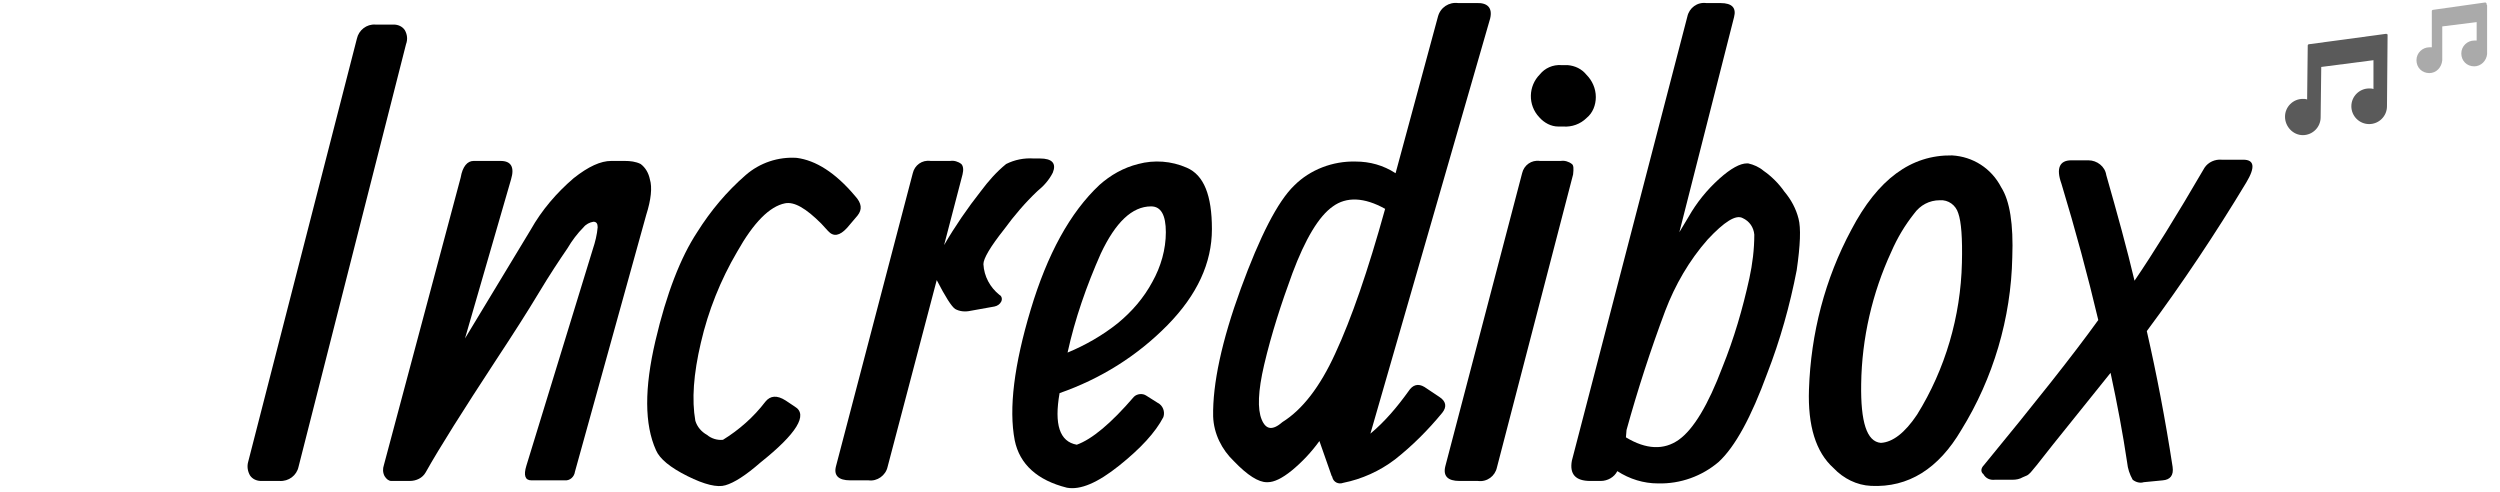
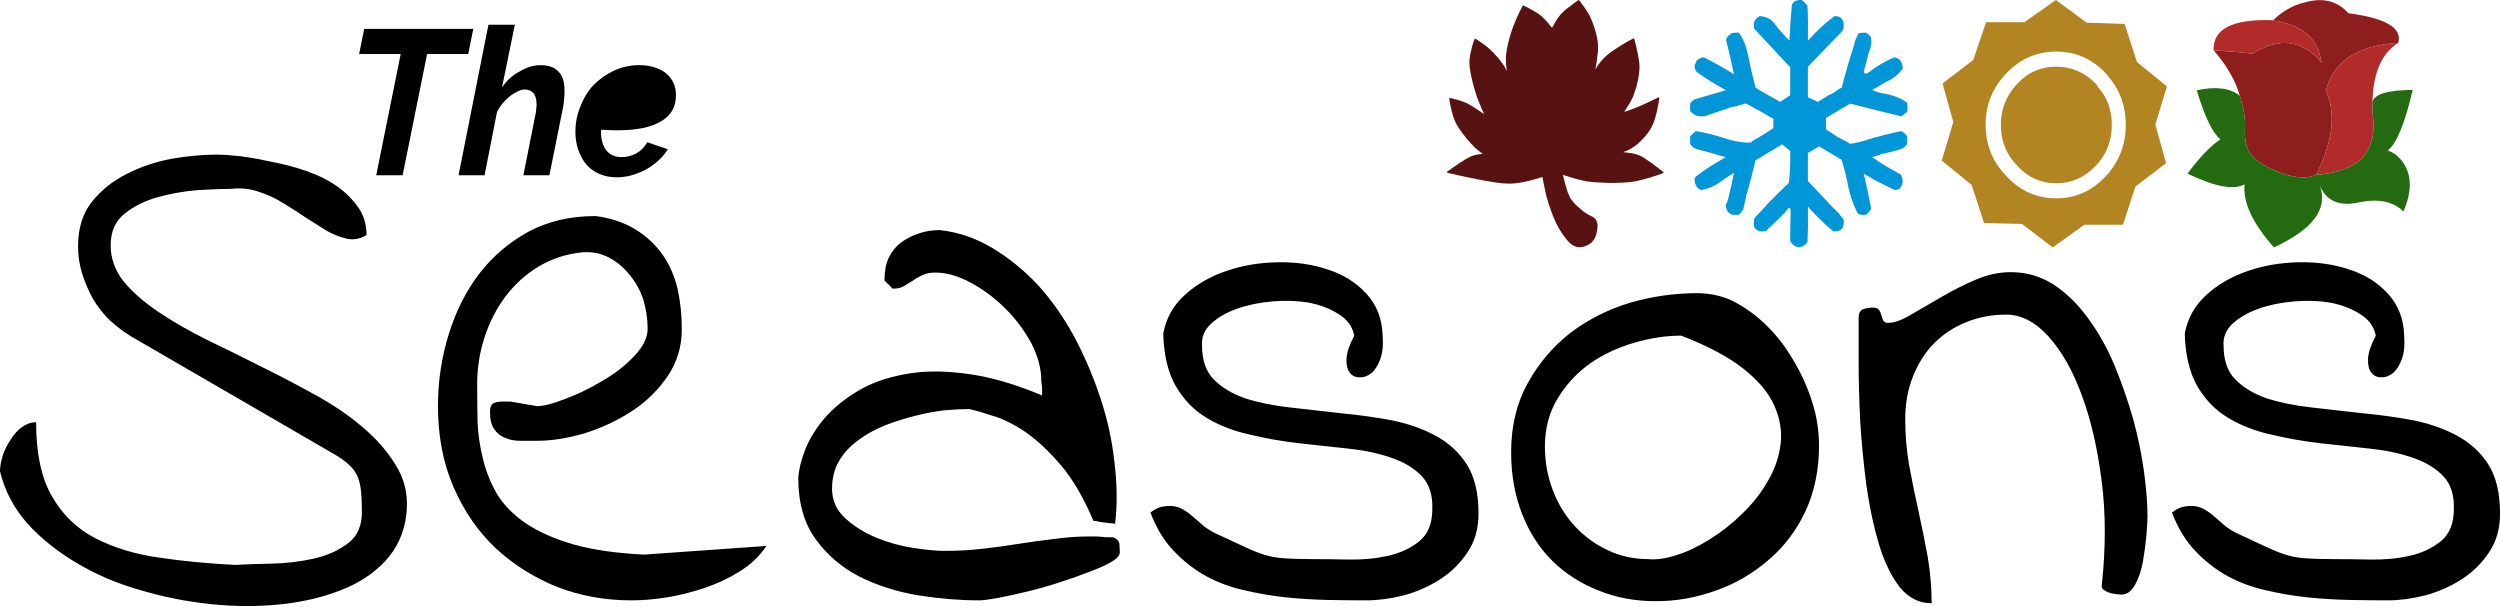
- <svg xmlns="http://www.w3.org/2000/svg" version="1.1" id="png" x="0px" y="0px" viewBox="0 0 407 80" style="enable-background:new 0 0 407 80;" xml:space="preserve">
-   <style type="text/css">
- 	.st0{fill:#5A5A5A;}
- 	.st1{fill:#AAAAAA;}
- </style>
-   <path d="M58.1,6.3c0.3-1.4,1.6-2.4,3-2.3h3c0.7,0,1.4,0.3,1.8,0.9c0.4,0.7,0.5,1.5,0.2,2.3L48.6,76c-0.3,1.4-1.6,2.4-3.1,2.3h-3  c-0.7,0-1.4-0.3-1.8-0.9c-0.4-0.7-0.5-1.5-0.3-2.2L58.1,6.3z" />
-   <path d="M75.7,55.1l10.7-17.7c1.8-3.2,4.2-6,7-8.4c2.4-1.9,4.4-2.8,6.1-2.8h2.2c0.9,0,1.8,0.1,2.6,0.5c0.8,0.6,1.3,1.5,1.5,2.5  c0.4,1.3,0.2,3.3-0.6,5.8L93.6,76.8c-0.1,0.8-0.8,1.5-1.7,1.4h-5.4c-1,0-1.3-0.8-0.8-2.4l10.8-35.2c0.4-1.2,0.7-2.4,0.8-3.6  c0-0.6-0.2-0.9-0.7-0.9C96,36.2,95.4,36.5,95,37c-1,1-1.9,2.2-2.6,3.4c-1.3,1.9-2.9,4.3-4.7,7.3c-1.8,3-4.1,6.6-7,11  c-5.3,8.1-9.1,14.1-11.4,18.2c-0.5,0.9-1.5,1.4-2.6,1.4h-3c-0.4,0-0.8-0.3-1.1-0.8c-0.3-0.6-0.3-1.2-0.1-1.8L75,28.9  c0.3-1.8,1.1-2.7,2.1-2.7h4.4c1.7,0,2.3,1,1.7,3L75.7,55.1z" />
-   <path d="M139.2,31.9c1.1,1.2,1.2,2.2,0.4,3.2l-1.7,2c-1.2,1.3-2.2,1.5-3.1,0.5l-1.1-1.2c-2.5-2.5-4.4-3.6-5.9-3.3  c-2.5,0.5-5.1,3.1-7.8,7.9c-2.7,4.6-4.7,9.6-5.9,14.8c-1.2,5.1-1.5,9.3-0.9,12.7c0.3,1,1,1.8,1.9,2.3c0.7,0.6,1.7,0.9,2.6,0.8  c2.6-1.6,5-3.7,6.9-6.2c0.8-1,1.9-1.1,3.3-0.2l1.5,1c2.2,1.3,0.3,4.4-5.6,9.1c-2.4,2.1-4.3,3.3-5.7,3.7c-1.3,0.4-3.4-0.1-6.2-1.5  c-2.8-1.4-4.5-2.8-5.1-4.2c-1.9-4.2-1.9-10.1-0.1-17.8s4.1-13.6,6.8-17.7c2.2-3.5,4.8-6.6,7.9-9.3c2.3-2,5.3-3,8.3-2.8  C132.8,26.1,136,28.1,139.2,31.9" />
-   <path d="M153.7,39.9c1.8-3.1,3.8-6,6-8.8c1.2-1.6,2.5-3.1,4.1-4.4c1.4-0.7,2.9-1,4.5-0.9h1c2,0,2.7,0.8,2.1,2.3  c-0.6,1.2-1.5,2.2-2.5,3c-2,1.9-3.8,4-5.4,6.2c-2.3,2.9-3.4,4.8-3.4,5.7c0.1,2,1.1,3.8,2.6,5c0.4,0.2,0.5,0.7,0.3,1.1  c-0.2,0.4-0.6,0.7-1.1,0.8l-3.9,0.7c-0.9,0.2-1.8,0.1-2.5-0.3c-0.6-0.4-1.6-2-3-4.7L144.5,76c-0.3,1.4-1.7,2.4-3.1,2.2h-3  c-1.9,0-2.7-0.8-2.3-2.3l12.5-47.7c0.3-1.3,1.5-2.2,2.9-2h3.2c0.6-0.1,1.3,0.1,1.8,0.5c0.3,0.3,0.4,0.9,0.2,1.7L153.7,39.9z" />
-   <path d="M172.5,64c-0.9,5.1,0,7.9,2.8,8.4c2.5-0.9,5.6-3.5,9.3-7.8c0.5-0.5,1.4-0.6,2-0.2l1.9,1.2c0.8,0.4,1.2,1.4,0.9,2.3  c-1.3,2.5-3.7,5.1-7.2,7.9s-6.3,4-8.5,3.6c-4.8-1.2-7.7-3.8-8.5-7.7c-1-5.2-0.1-12.3,2.6-21.3c2.7-9,6.4-15.8,11.2-20.3  c1.8-1.6,3.9-2.8,6.3-3.4c2.6-0.7,5.4-0.5,7.9,0.6c2.8,1.2,4.1,4.5,4.1,10c0,5.5-2.4,10.7-7.2,15.6C185.1,58,179.1,61.7,172.5,64   M173.8,57.4c2.9-1.2,5.7-2.8,8.2-4.8c2.3-1.9,4.2-4.1,5.6-6.7c1.4-2.5,2.2-5.3,2.2-8.1c0-2.8-0.8-4.2-2.4-4.2  c-3.1,0-5.8,2.6-8.2,7.7C176.9,46.5,175,51.9,173.8,57.4" />
-   <path d="M242.6,3l-19.5,67.6c2.4-2,4.4-4.4,6.2-6.9c0.7-1.1,1.6-1.3,2.6-0.7l2.4,1.6c1.1,0.7,1.3,1.6,0.5,2.6  c-2.3,2.8-4.9,5.4-7.7,7.6c-2.5,1.9-5.4,3.2-8.4,3.8c-0.8,0.3-1.6-0.1-1.8-0.9c0-0.1,0-0.1-0.1-0.2l-2-5.7c-1.3,1.8-2.8,3.4-4.5,4.8  c-1.6,1.3-2.9,1.9-3.9,1.9h-0.2c-1.3,0-3.1-1.1-5.3-3.4c-2-1.9-3.3-4.5-3.4-7.3c-0.1-5.3,1.4-12.3,4.5-20.8s6-14.2,8.7-16.8  c2.6-2.6,6.3-4,10-3.9c2.3,0,4.5,0.6,6.5,1.9l6.9-25.5c0.4-1.5,1.8-2.4,3.3-2.2h2.9C242.2,0.4,243,1.3,242.6,3 M225.5,34  c-3.4-1.9-6.3-2-8.5-0.4c-2.3,1.6-4.5,5.3-6.6,10.9c-1.8,4.9-3.4,9.8-4.6,14.9c-1,4.3-1.1,7.2-0.4,8.9s1.8,1.8,3.4,0.4  c3.2-2,6.1-5.7,8.6-11.2C220,51.9,222.7,44.1,225.5,34" />
-   <path d="M256.1,28.4l-12.4,47.7c-0.3,1.4-1.6,2.4-3.1,2.2h-3c-1.9,0-2.7-0.8-2.3-2.4l12.5-47.7c0.3-1.3,1.5-2.2,2.9-2h3.4  c0.6-0.1,1.3,0.1,1.8,0.5C256.2,26.9,256.2,27.5,256.1,28.4 M254.2,10.6h1c1.2,0.1,2.3,0.6,3.1,1.6c0.9,0.9,1.5,2.2,1.5,3.6  c0,1.3-0.5,2.6-1.5,3.4c-1,1-2.4,1.5-3.8,1.4h-0.8c-1.2,0-2.3-0.6-3.1-1.5c-1.9-2-1.8-5.1,0.1-7C251.5,11.1,252.8,10.5,254.2,10.6" />
-   <path d="M269.9,78.7c-2.3,0-4.6-0.7-6.6-2c-0.5,1-1.6,1.6-2.7,1.6h-1.7c-2.4,0-3.4-1.1-3-3.3l18.8-72.3c0.3-1.4,1.6-2.4,3.1-2.2h2.3  c1.9,0,2.6,0.8,2.2,2.3l-8.9,35l1.5-2.5c1.3-2.3,3-4.4,5-6.2c1.9-1.7,3.4-2.5,4.5-2.5h0.2c0.9,0.2,1.8,0.6,2.5,1.2  c1.3,0.9,2.5,2.1,3.4,3.4c1.1,1.3,1.9,2.8,2.3,4.4c0.4,1.5,0.3,4.3-0.3,8.4c-1.1,5.7-2.7,11.4-4.8,16.8c-2.6,7.1-5.2,11.9-7.9,14.4  C277.1,77.5,273.6,78.8,269.9,78.7 M264.7,71.2c3.3,2,6.2,2.1,8.6,0.4c2.4-1.7,4.8-5.7,7.1-11.8c1.9-4.7,3.3-9.5,4.4-14.5  c0.5-2.3,0.8-4.7,0.8-7.1c-0.1-1.2-0.8-2.2-1.9-2.7c-1.1-0.6-3,0.6-5.7,3.5c-3,3.4-5.3,7.4-6.9,11.6c-2.4,6.4-4.5,12.9-6.3,19.4  L264.7,71.2z" />
-   <path d="M294.5,63.4c0.3-9.1,2.6-18,6.9-26c4.3-8.2,9.7-12.2,16.4-12.1c3.4,0.2,6.4,2.1,8,5.2c1.4,2.2,2,6,1.8,11.4  c-0.2,9.9-3.1,19.7-8.3,28.1c-3.7,6.3-8.6,9.4-14.7,9.1c-2.3-0.1-4.5-1.2-6.1-2.9C295.6,73.6,294.3,69.3,294.5,63.4 M312.1,67.5  c4.6-7.4,7.1-16,7.3-24.7c0.1-4-0.1-6.7-0.6-8.1c-0.4-1.3-1.6-2.2-3-2.1c-1.7,0-3.2,0.8-4.2,2.2c-1.5,1.9-2.7,3.9-3.7,6.2  c-3.1,6.7-4.8,14.1-4.9,21.5c-0.1,6.2,0.9,9.4,3.2,9.6C308.1,72,310.1,70.5,312.1,67.5" />
-   <path d="M323,75.7c8.3-10.1,14.5-17.9,18.6-23.6c-1.7-7.2-3.7-14.6-6-22.2c-0.9-2.5-0.3-3.8,1.6-3.8h2.8c1.4,0,2.7,1,2.9,2.4  c1.8,6.3,3.4,12.1,4.6,17.2c3-4.4,6.8-10.5,11.4-18.4c0.6-0.9,1.7-1.4,2.8-1.3h3.5c1.8,0,2,1.2,0.5,3.7c-5,8.3-10.4,16.4-16.2,24.2  c1.6,7,3,14.3,4.2,22.1c0.2,1.4-0.4,2.1-1.6,2.2l-3.1,0.3c-0.6,0.2-1.3,0-1.8-0.4c-0.5-0.9-0.8-1.8-0.9-2.8  c-0.7-4.7-1.6-9.5-2.7-14.6l-9.4,11.7l-2.6,3.3l-0.5,0.6l-0.5,0.6c-0.2,0.2-0.4,0.4-0.6,0.5l-0.7,0.3c-0.5,0.3-1.1,0.4-1.6,0.4h-2.9  c-0.8,0.1-1.5-0.2-1.9-0.9C322.4,76.8,322.5,76.2,323,75.7" />
-   <path class="st0" d="M388.5,5.5l-12.6,1.7c-0.1,0-0.2,0.1-0.2,0.2l-0.1,8.8c-0.2-0.1-0.5-0.1-0.7-0.1c-1.6,0-2.9,1.3-2.9,2.9  c0,1.6,1.3,3,2.9,3c0,0,0,0,0,0l0,0c1.6,0,2.9-1.3,2.9-2.9l0.1-8.2l8.5-1.1v4.7c-0.2-0.1-0.5-0.1-0.7-0.1c-1.6,0-2.9,1.3-2.9,2.9  c0,1.6,1.3,2.9,2.9,2.9c1.6,0,2.9-1.3,2.9-2.9l0.1-11.7C388.8,5.7,388.7,5.6,388.5,5.5C388.6,5.6,388.5,5.6,388.5,5.5" />
-   <path class="st1" d="M404.8,0.5c-0.1,0-0.1-0.1-0.2-0.1l-8.5,1.2c-0.1,0-0.2,0.1-0.2,0.2v5.9c-0.1,0-0.3,0-0.4,0  c-1.1,0-2.1,0.9-2.1,2.1s0.9,2.1,2.1,2.1l0,0c1.1,0,2-0.9,2.1-2.1V4.3l5.6-0.7v3c-0.1,0-0.3,0-0.4,0c-1.1,0-2.1,0.9-2.1,2.1  s0.9,2.1,2.1,2.1c1.1,0,2-0.9,2.1-2l0-7.9c0-0.1,0-0.1-0.1-0.2L404.8,0.5z" />
+ <svg xmlns="http://www.w3.org/2000/svg" xmlns:xlink="http://www.w3.org/1999/xlink" version="1.1" preserveAspectRatio="none" x="0px" y="0px" width="330px" height="80px" viewBox="0 0 330 80">
+   <defs>
+     <linearGradient id="Gradient_1" gradientUnits="userSpaceOnUse" x1="-294.5" y1="-1" x2="-294.5" y2="-1" spreadMethod="pad">
+       <stop offset="0%" stop-color="#B12B2B" />
+       <stop offset="100%" stop-color="#6A1111" />
+     </linearGradient>
+     <g id="the_seasons_0_Layer0_0_FILL">
+       <path fill="#000000" stroke="none" d=" M 51.6 3.55 L 48.45 18.25 51.85 18.25 55 3.55 60.3 3.55 60.95 0.5 46.9 0.5 46.25 3.55 51.6 3.55 M 46.1 22.1 Q 45 20.65 43.35 19.55 41.65 18.45 39.5 17.75 37.35 17.05 35.15 16.65 32.95 16.2 31.05 15.95 29.1 15.75 27.85 15.75 25.25 15.75 22.1 16.25 19 16.8 16.3 18.1 13.65 19.35 11.85 21.45 10.05 23.55 10.05 26.9 10.05 28.5 10.55 30.1 11.1 31.75 11.95 33.2 12.85 34.65 14.15 35.85 15.5 37 16.9 37.8 L 43 52.05 Q 44.3 52.75 45.05 53.45 45.8 54.15 46.1 54.9 46.4 55.65 46.5 56.6 46.6 57.6 46.6 58.8 46.7 61.55 44.85 62.85 43 64.2 40.35 64.75 37.7 65.3 34.85 65.35 32 65.4 30.25 65.5 24.95 65.25 20.4 64.6 15.85 64 12.25 62.25 8.7 60.5 6.7 57.2 4.65 53.9 4.65 48.2 3.7 48.2 2.8 48.8 1.95 49.4 1.35 50.35 0.7 51.25 0.35 52.25 0 53.3 0 54.15 0.9 57.65 3.5 60.45 6.15 63.2 9.85 65.25 13.55 67.35 18.05 68.55 22.5 69.8 27.1 70.25 31.65 70.7 35.95 70.3 40.25 69.9 43.8 68.6 47.3 67.35 49.6 65.05 51.85 62.75 52.3 59.6 52.75 56.45 51.3 53.95 49.85 51.45 47.25 49.25 44.65 47.05 41.2 45.2 37.7 43.35 34.05 41.65 30.4 39.9 26.85 38.3 23.3 36.65 20.45 34.85 17.6 33.05 15.9 31.1 14.25 29.1 14.25 26.75 14.25 24.25 16.05 22.9 17.85 21.55 20.35 20.9 22.85 20.25 25.5 20.05 28.15 19.9 29.8 19.9 31.65 19.7 33.3 20.25 35 20.75 36.5 21.65 38 22.5 39.4 23.4 40.8 24.25 42.1 25 43.45 25.7 44.7 25.95 45.95 26.2 47.2 25.5 47.2 23.55 46.1 22.1 M 72.5 10.05 Q 72.6 9.55 72.65 9 72.7 8.5 72.7 8 72.7 7.15 72.45 6.45 72.15 5.75 71.5 5.35 70.8 4.9 69.65 4.9 68.25 4.9 66.95 5.65 65.6 6.3 64.65 7.6 L 66.3 0 62.9 0 59.05 18.25 62.4 18.25 64 10.6 Q 64.4 9.8 65.05 9.2 65.7 8.55 66.35 8.25 67.05 7.85 67.55 7.85 68.3 7.85 68.7 8.3 69.1 8.75 69.1 9.7 69.1 9.95 69.05 10.25 69.05 10.55 68.95 10.9 L 67.4 18.25 70.75 18.25 72.5 10.05 M 81.1 30.35 Q 82.25 31.65 82.85 33.35 83.4 35.1 83.4 36.85 83.4 38.5 81.65 40.2 79.9 41.95 77.45 43.25 75.05 44.6 72.7 45.4 70.4 46.25 69.15 46.25 67.05 45.9 65.8 45.7 64.6 45.65 64 45.75 63.35 45.9 63.25 46.2 63.1 46.5 63.1 46.95 63.1 48.35 63.65 49.05 64.15 49.75 65.05 50.1 65.9 50.45 67 50.45 68.1 50.45 69.15 50.45 72 50.45 75.25 49.55 78.5 48.6 81.3 46.9 84.1 45.2 85.95 42.65 87.8 40.1 87.8 36.95 87.8 34.3 87.25 32 86.65 29.65 85.3 27.85 83.95 26.05 81.8 24.8 79.6 23.55 76.7 23.2 71.8 23.2 68.05 25.1 64.35 27 61.75 30.15 59.15 33.35 57.8 37.5 56.4 41.7 56.4 46.25 56.4 51.7 58.4 56.05 60.4 60.4 63.8 63.45 67.25 66.45 71.7 68.15 76.2 69.8 81.3 69.8 83.4 69.8 85.8 69.45 88.15 69.1 90.55 68.35 93 67.6 95.15 66.35 97.3 65.15 98.7 63.2 L 82.95 64.25 Q 77.5 64 73.8 63 70.15 62 67.7 60.45 65.3 58.9 64 56.9 62.75 54.85 62.2 52.65 61.6 50.45 61.5 48.2 61.45 45.9 61.45 43.6 61.45 40.6 62.4 37.9 63.35 35.15 65.1 32.95 66.9 30.7 69.4 29.3 71.9 27.9 74.95 27.6 76.9 27.45 78.45 28.25 79.95 29 81.1 30.35 M 82 18.05 Q 83.25 17.65 84.3 16.85 85.35 16.1 86 15.1 L 83.35 14.25 Q 82.85 15.1 81.95 15.6 81.05 16.05 80.05 16.05 79.15 16.05 78.55 15.65 78 15.3 77.7 14.6 77.4 13.95 77.4 13.05 77.4 12.9 77.4 12.75 77.65 12.75 77.85 12.75 78.75 12.8 79.45 12.8 83.25 12.8 85.15 11.7 87.05 10.65 87.05 8.55 87.05 7.4 86.45 6.6 85.85 5.75 84.8 5.35 83.75 4.9 82.35 4.9 80.6 4.9 79.1 5.55 77.6 6.2 76.45 7.3 75.35 8.4 74.75 9.9 74.1 11.35 74.1 12.95 74.1 14.55 74.75 15.8 75.35 17.1 76.6 17.8 77.8 18.5 79.45 18.5 80.75 18.5 82 18.05 M 124.95 31.25 Q 127.35 32.45 129.4 34.35 131.45 36.25 132.8 38.6 134.1 40.95 134.1 43.25 L 134.2 44.05 Q 134.2 44.85 134.2 44.95 128.75 42.8 124.3 42.3 119.85 41.75 116.4 42.4 112.95 43 110.4 44.45 107.85 45.9 106.15 47.75 104.5 49.6 103.7 51.5 102.9 53.45 102.8 54.95 102.8 59.5 105.05 62.4 107.3 65.3 110.75 66.95 114.15 68.55 118.3 69.2 122.4 69.8 126.1 69.8 126.8 69.8 128.55 69.5 130.25 69.2 132.2 68.75 134.2 68.3 136.35 67.65 138.5 67 140.25 66.35 142 65.75 143.1 65.15 144.2 64.55 144.2 64 144.2 63.45 144.15 62.95 144.05 62.4 143.35 62.15 143.15 62.15 142.75 62.15 142.35 62.15 141.9 62.1 141.4 62.05 140.95 62.05 140.55 62.05 140.35 62.05 138.05 62.05 135.8 62.35 133.5 62.6 131.15 62.95 128.85 63.3 126.45 63.55 124.1 63.8 121.65 63.8 120.15 63.8 117.65 63.45 115.2 63.1 112.85 62.2 110.45 61.25 108.8 59.8 107.15 58.35 107.15 56.25 107.15 54.35 108.05 52.9 108.95 51.45 110.5 50.4 112.05 49.3 114.05 48.55 116 47.85 117.95 47.4 119.85 46.95 121.65 46.75 123.45 46.6 124.8 46.6 126 46.85 127.95 47.45 129.9 48 132.15 49.45 134.35 50.9 136.65 53.45 138.95 56 140.8 60.15 L 141.25 60.2 Q 141.6 60.3 142.1 60.35 142.65 60.4 143.05 60.45 143.5 60.5 143.6 60.5 144.05 56.95 143.5 52.95 143.05 49.05 141.7 45.25 140.35 41.4 138.35 37.85 136.3 34.3 133.65 31.55 130.95 28.85 127.75 27.05 124.55 25.25 121 24.9 119.6 24.9 118.35 25.3 117.05 25.7 116.05 26.4 115.05 27.1 114.45 28.25 113.9 29.35 113.9 30.95 113.9 31.05 114.2 31.3 114.5 31.55 114.7 31.75 114.75 31.85 114.85 31.9 114.85 32 115.05 32 115.85 32 116.4 31.7 116.95 31.4 117.6 31 118.2 30.6 118.85 30.35 119.5 30.05 120.4 30.05 122.6 30.05 124.95 31.25 M 163.85 33.55 Q 166.35 33.35 168.55 33.7 170.75 34.1 172.4 35.1 174.05 36.05 174.4 37.7 173.45 39.4 173.4 40.5 173.35 41.6 173.8 42.15 174.25 42.75 175.05 42.75 175.85 42.8 176.6 42.25 177.3 41.7 177.75 40.55 178.2 39.4 178.05 37.65 177.95 34.65 175.95 32.6 174 30.6 171.05 29.7 168.1 28.75 164.6 28.8 161.05 28.85 157.95 29.85 154.8 30.85 152.6 32.75 150.35 34.65 149.8 37.45 149.9 41.3 151.4 43.8 152.9 46.25 155.35 47.65 157.8 49.05 160.95 49.7 164.05 50.4 167.3 50.75 170.55 51.1 173.65 51.4 176.7 51.7 179.15 52.5 181.65 53.3 183.1 54.75 184.55 56.2 184.45 58.75 184.45 61.35 182.75 62.65 181.1 63.9 178.75 64.4 176.35 64.9 173.7 64.85 171.1 64.8 169.25 64.8 166.85 64.8 165.35 64.7 163.9 64.6 162.75 64.25 161.6 63.9 160.25 63.3 158.85 62.7 156.6 61.7 155.8 61.35 155.1 60.85 154.4 60.3 153.75 59.75 153.05 59.15 152.3 58.75 151.5 58.35 150.7 58.35 150 58.35 149.4 58.5 148.85 58.65 148.15 59.15 149.3 62 151.15 63.8 153 65.65 155.3 66.85 157.65 68.05 160.35 68.6 163.1 69.2 165.75 69.45 168.45 69.7 171.05 69.75 173.65 69.8 175.9 69.8 178.2 69.8 180.75 69.2 183.3 68.55 185.45 67.25 187.6 65.95 189 63.95 190.4 62 190.4 59.25 190.4 55.65 188.95 53.4 187.45 51.15 184.9 49.85 182.35 48.55 179.15 47.95 176 47.4 172.6 47.1 169.25 46.75 166.05 46.4 162.8 46.05 160.35 45.3 157.9 44.5 156.35 43.05 154.8 41.6 154.8 38.95 154.65 37.45 155.9 36.3 157.2 35.15 159.25 34.45 161.35 33.75 163.85 33.55 M 218.55 32.55 Q 214.2 32.55 209.95 33.7 205.7 34.9 202.25 37.35 198.85 39.85 196.75 43.45 194.6 47.05 194.6 51.85 194.6 56 196.05 59.4 197.45 62.75 199.95 65.05 202.45 67.35 205.85 68.6 209.2 69.9 213.25 69.9 217.2 69.9 221 68.6 224.75 67.35 227.75 64.9 230.75 62.5 232.5 59 234.25 55.45 234.25 51 234.25 49.05 233.75 47 233.2 44.95 232.2 42.9 231.2 40.9 229.8 39 228.35 37.1 226.55 35.65 224.75 34.2 222.8 33.35 220.8 32.55 218.55 32.55 M 204.8 41.05 Q 207.35 39.4 210.5 38.55 213.6 37.7 216.5 37.7 221.6 39.55 224.5 41.7 227.4 43.85 228.5 46.2 229.6 48.55 229.3 50.85 229 53.2 227.65 55.35 226.35 57.5 224.35 59.3 222.4 61.1 220.25 62.35 218.1 63.65 215.95 64.3 213.8 64.95 212.3 64.8 209.45 64.8 207 63.7 204.55 62.6 202.75 60.75 200.95 58.9 199.95 56.4 198.95 53.9 198.95 51.15 198.95 47.85 200.6 45.3 202.25 42.75 204.8 41.05 M 245.35 47.85 Q 245.35 45 246.35 42.65 247.35 40.25 249.1 38.6 250.85 36.95 253.25 36.05 255.6 35.15 258.35 35.15 261.25 35.15 263.8 37.8 266.35 40.45 268.1 44.95 269.85 49.4 270.65 55.35 271.45 61.25 270.65 68.05 270.65 68.4 270.95 68.55 271.25 68.75 271.7 68.9 272.15 69 272.55 69.05 273 69.1 273.2 69.1 274.25 69.1 274.95 67.9 275.65 66.7 275.95 65.15 276.25 63.55 276.4 62 276.55 60.4 276.55 59.6 276.55 57.3 276.1 54.2 275.65 51.1 274.7 47.8 273.7 44.5 272.3 41.3 270.9 38.15 268.9 35.6 266.95 33.05 264.45 31.5 261.95 30 258.95 30 256.65 30 254.35 30.95 252 31.9 249.95 33.05 247.85 34.2 246.1 35.15 244.35 36.15 243.15 36.15 242.7 36.15 242.5 35.85 242.35 35.5 242.25 35.15 242.15 34.8 241.95 34.55 241.7 34.3 241.2 34.3 240.5 34.3 239.9 34.5 239.35 34.75 239.35 35.5 239.35 37.45 239.35 40.85 239.35 44.2 239.55 48.05 239.8 51.85 240.35 55.85 240.95 59.8 241.95 62.95 242.95 66.1 244.6 68.15 246.3 70.15 248.75 70.15 248.75 67.35 248.25 64.55 247.7 61.7 247.05 58.95 246.4 56.2 245.85 53.4 245.35 50.65 245.35 47.85 M 302.6 29.7 Q 299.65 28.75 296.15 28.8 292.6 28.85 289.5 29.85 286.35 30.85 284.15 32.75 281.9 34.65 281.35 37.45 281.45 41.3 282.95 43.8 284.45 46.25 286.9 47.65 289.35 49.05 292.5 49.7 295.6 50.4 298.85 50.75 302.1 51.1 305.2 51.4 308.25 51.7 310.7 52.5 313.2 53.3 314.65 54.75 316.1 56.2 316 58.75 316 61.35 314.3 62.65 312.65 63.9 310.3 64.4 307.9 64.9 305.25 64.85 302.65 64.8 300.8 64.8 298.4 64.8 296.9 64.7 295.45 64.6 294.3 64.25 293.15 63.9 291.8 63.3 290.4 62.7 288.15 61.7 287.35 61.35 286.65 60.85 285.95 60.3 285.3 59.75 284.6 59.15 283.85 58.75 283.05 58.35 282.25 58.35 281.55 58.35 280.95 58.5 280.4 58.65 279.7 59.15 280.85 62 282.7 63.8 284.55 65.65 286.85 66.85 289.2 68.05 291.9 68.6 294.65 69.2 297.3 69.45 300 69.7 302.6 69.75 305.2 69.8 307.45 69.8 309.75 69.8 312.3 69.2 314.85 68.55 317 67.25 319.15 65.95 320.55 63.95 321.95 62 321.95 59.25 321.95 55.65 320.5 53.4 319 51.15 316.45 49.85 313.9 48.55 310.7 47.95 307.55 47.4 304.15 47.1 300.8 46.75 297.6 46.4 294.35 46.05 291.9 45.3 289.45 44.5 287.9 43.05 286.35 41.6 286.35 38.95 286.2 37.45 287.45 36.3 288.75 35.15 290.8 34.45 292.9 33.75 295.4 33.55 297.9 33.35 300.1 33.7 302.3 34.1 303.95 35.1 305.6 36.05 305.95 37.7 305 39.4 304.95 40.5 304.9 41.6 305.35 42.15 305.8 42.75 306.6 42.75 307.4 42.8 308.15 42.25 308.85 41.7 309.3 40.55 309.75 39.4 309.6 37.65 309.5 34.65 307.5 32.6 305.55 30.6 302.6 29.7 Z" />
+     </g>
+     <g id="snowflake_0_Layer0_0_FILL">
+       <path fill="#0096D8" stroke="none" d=" M 22.5 4.45 L 22.45 4.45 Q 22.2 4.15 21.85 3.95 21.8 3.95 21.75 3.95 21.3 3.95 20.95 4.05 20.85 4.15 20.85 4.25 L 20.85 4.3 Q 20.5 4.8 20.4 5.45 19.55 8 18.85 10.65 L 18.8 10.65 Q 18.4 10.85 18.1 11.05 18.1 11.1 18.1 11.15 18.05 11.15 18 11.15 17.65 11.4 17.2 11.55 17.2 11.6 17.15 11.6 16.55 11.95 15.9 12.35 L 14.65 11.8 Q 14.65 9.95 14.65 8.1 16.55 6.15 18.45 4.25 L 18.5 4.2 Q 18.5 4.15 18.55 4.15 18.9 3.85 19.1 3.45 L 19.1 3.4 Q 19.1 3.05 19.1 2.7 L 19.05 2.7 Q 18.9 2 18.1 1.95 17.95 1.95 17.9 2 16.1 3.3 14.65 4.95 14.65 4.9 14.65 4.85 14.7 2.7 14.6 0.7 14.55 0.7 14.55 0.65 14.25 0.25 13.85 0 13.8 0 13.75 0 13.2 0 12.85 0.25 12.85 0.3 12.85 0.35 12.65 0.45 12.65 0.7 12.45 2.8 12.35 4.9 11.95 4.55 11.6 4.15 11 3.55 10.45 2.8 9.85 2.05 8.7 1.95 L 8.65 1.95 Q 8.15 2.2 7.95 2.7 7.95 3.05 7.95 3.4 L 7.95 3.45 Q 10.15 5.75 12.35 8.05 12.4 8.1 12.45 8.1 12.45 9.8 12.45 11.55 L 11.2 12.35 Q 9.7 11.55 8.15 10.65 7.6 8.65 7.2 6.65 6.85 5 6.05 3.95 6 3.95 5.95 3.95 5.45 3.95 5.05 4.05 5.05 4.1 5.05 4.15 L 5 4.15 Q 4.65 4.35 4.45 4.85 4.45 4.9 4.5 4.95 5.05 7.05 5.45 9 3.65 7.9 1.7 6.95 L 1.65 6.95 Q 1.15 7.05 0.8 7.35 L 0.8 7.4 Q 0.7 7.65 0.55 7.9 0.55 8.4 0.8 8.7 L 0.8 8.75 0.85 8.75 Q 2.5 9.9 4.4 10.9 L 4.4 10.95 Q 2.45 11.5 0.55 12.05 L 0.5 12.1 Q 0.15 12.25 0 12.6 0 13 0 13.35 0 13.4 0 13.45 0.85 14.5 2.4 13.9 3.4 13.55 4.4 13.25 4.7 13.15 4.9 13.05 5.95 12.85 6.9 12.55 L 6.95 12.55 Q 8.7 13.45 10.35 14.4 L 10.35 15.55 Q 9.05 16.4 7.65 17.15 7.65 17.2 7.65 17.25 7.4 17.3 7.2 17.3 5.7 17.25 4.25 16.75 2.6 16.2 0.75 15.9 0.7 15.9 0.65 15.95 0.3 16.2 0 16.55 0 17 0 17.4 L 0 17.45 Q 0.2 17.75 0.5 17.95 L 0.55 17.95 0.55 18 Q 2.5 18.5 4.4 19.05 L 4.4 19.1 Q 2.45 20.1 0.8 21.35 0.65 21.45 0.55 21.65 0.55 22.75 1.4 23.05 2.65 22.8 3.55 22.2 4.45 21.55 5.45 20.95 5.15 22.5 4.7 24.25 L 4.7 24.3 4.65 24.3 Q 4.65 24.6 4.45 24.7 4.4 25.75 5.2 26 L 5.2 26.05 Q 5.55 26.05 5.95 26.05 6 26.05 6.05 26.05 6.35 25.8 6.55 25.45 L 6.6 25.45 Q 6.75 24.8 6.9 24.1 L 6.95 24.1 6.95 24.05 Q 6.95 23.95 6.95 23.8 7.6 21.7 8.15 19.4 L 8.2 19.4 Q 9.8 18.45 11.45 17.5 L 12.45 18.3 Q 12.5 20.15 12.3 22.1 12.25 22.15 12.2 22.25 12.15 22.25 12.15 22.35 L 12.1 22.35 Q 10.75 23.6 9.45 24.9 9.45 24.95 9.45 25 L 9.4 25 Q 8.7 25.7 8 26.45 L 8 26.55 Q 8 26.6 8 26.65 L 7.95 26.65 Q 7.9 27.15 7.95 27.45 8 27.5 8 27.55 8.2 27.9 8.65 28.05 9.2 28.1 9.55 27.95 L 9.6 27.9 9.6 27.85 Q 10.9 26.7 12.05 25.5 12.05 25.45 12.1 25.45 L 12.1 25.4 Q 12.55 24.8 12.5 25.9 12.45 27.45 12.45 29.05 12.45 29.1 12.45 29.15 12.45 29.25 12.5 29.3 12.8 29.8 13.45 30 L 13.5 30 Q 14.25 29.9 14.55 29.35 L 14.6 29.35 Q 14.7 27.3 14.65 25.15 14.65 25.1 14.65 25.05 16.1 26.65 17.8 28.05 L 17.85 28.05 Q 18.75 28.1 19 27.55 19.15 27.2 19.1 26.7 L 19.1 26.65 Q 18.55 25.85 17.85 25.25 17.8 25.2 17.75 25.2 L 17.75 25.15 Q 16.2 23.55 14.65 21.95 14.65 21.9 14.65 21.85 14.65 20.2 14.65 18.55 L 16.05 17.75 Q 17.45 18.55 18.8 19.35 18.85 19.35 18.85 19.4 19.3 20.8 19.6 22.25 19.6 22.3 19.6 22.35 20 24.2 20.75 25.7 20.85 25.85 20.95 25.95 21.35 26.1 21.85 26.05 L 21.9 26.05 Q 22.25 25.75 22.5 25.35 L 22.5 25.3 Q 22.5 25.25 22.5 25.2 22.1 23.1 21.6 21.05 23.1 21.95 24.75 22.7 L 24.75 22.75 Q 24.8 22.75 24.85 22.75 25.15 22.9 25.5 23.05 25.55 23.05 25.6 23.05 26.3 22.9 26.4 22.2 26.4 22.15 26.45 22.15 26.45 21.6 26.25 21.25 L 26.25 21.2 Q 25.9 21 25.65 20.85 L 25.6 20.85 Q 25.6 20.8 25.55 20.8 24 20 22.65 19.05 23.1 18.9 23.6 18.8 L 23.65 18.8 Q 23.65 18.75 23.65 18.7 25 18.45 26.35 18.05 L 26.35 18 Q 26.8 17.8 27 17.45 L 27 17.4 Q 27 17 27 16.55 26.75 16.15 26.3 15.9 L 26.25 15.9 Q 24.05 16.35 22 16.95 L 22 17 Q 21.95 17 21.9 17 20.9 17.3 19.85 17.45 L 19.85 17.4 Q 19.1 17 18.45 16.65 L 18.4 16.65 Q 17.65 16.15 16.9 15.7 L 16.9 14.3 Q 18.35 13.45 19.85 12.6 L 19.85 12.55 Q 23.05 13.35 26.25 14.1 L 26.3 14.1 Q 26.65 13.85 26.95 13.6 27 13.55 27 13.5 27.1 13.05 27 12.55 27 12.5 27 12.45 25.7 11.55 23.85 11.3 23.15 11.15 22.65 10.9 23.6 10.4 24.5 9.85 L 24.55 9.85 Q 25.75 9.3 26.45 8.3 L 26.45 8.25 Q 26.4 7.1 25.4 6.95 23.7 7.65 22.25 8.75 21.7 9.15 21.6 8.65 21.95 7.6 22.15 6.6 22.2 6.55 22.2 6.5 L 22.2 6.45 Q 22.65 5.55 22.5 4.45 Z" />
+     </g>
+     <g id="sun_0_Layer0_0_FILL">
+       <path fill="#B38422" stroke="none" d=" M 24.45 7.4 L 22.9 2.85 18.15 2.7 14.3 0 10.35 2.65 5.55 2.65 3.95 7.15 0.1 9.95 1.45 14.55 0 19.15 3.75 22.05 5.3 26.6 10.05 26.7 13.9 29.5 17.85 26.8 22.7 26.8 24.25 22.25 28.1 19.45 26.75 14.85 28.2 10.3 24.45 7.4 M 20.65 8.85 Q 20.7 8.95 20.8 9.05 23.05 11.5 23.05 14.85 23.05 18.5 20.5 21.05 17.95 23.65 14.35 23.65 10.7 23.65 8.15 21.05 5.5 18.5 5.5 14.85 5.5 11.25 8.15 8.7 10.7 6.15 14.35 6.15 17.95 6.15 20.5 8.7 20.55 8.8 20.65 8.85 M 19.55 10.35 Q 19.45 10.15 19.4 10.1 19.35 10.05 19.25 9.95 17.2 7.95 14.35 7.95 11.45 7.95 9.5 9.95 7.4 12.05 7.4 14.9 7.4 17.8 9.5 19.8 11.45 21.85 14.35 21.85 17.2 21.85 19.25 19.8 21.3 17.8 21.3 14.9 21.3 12.2 19.55 10.35 Z" />
+     </g>
+     <g id="leaf_red_0_Layer0_0_FILL">
+       <path fill="#581112" fill-opacity="0.996" stroke="none" d=" M 1465 360 Q 1464.5 360 1464.15 360.2 1425.55 384.05 1387 408 1387 408.5 1387 409 1355.35 428.35 1328.15 452.3 1280.75 494.2 1246 549 1246 549.5 1246 550 1246 550.5 1245.75 550.85 1243.5 554 1241 557 1241 557.5 1241 558 1240.5 558 1240.5 557.9 1240 555 1240 552 1250.1 506.6 1254.95 456 1255 455.5 1255 455 1263.55 410.1 1260.05 358 1260 357.5 1260 357 1260 356.5 1259.95 356 1257.95 330.55 1253 308 1253 307.5 1252.9 307 1249.4 285.55 1243 267 1243 266.5 1243.05 266 1243.25 261.25 1241 259 1241 258.5 1240.95 258 1240.45 252.55 1238 249 1238 248.5 1237.9 248 1236.65 242.35 1235 237 1235 236.5 1234.85 236.05 1229.8 221.2 1224 207 1224 206.5 1223.9 206.05 1222.2 199.8 1220 194 1220 193.5 1219.8 193.1 1213.85 180.15 1209 166 1209 165.5 1208.8 165.1 1200.9 148.1 1193 131 1193 130.5 1192.75 130.15 1187.45 122.05 1183 113 1183 112.5 1182.75 112.2 1177.45 105.05 1173 97 1173 96.5 1172.75 96.2 1171 94 1169 92 1169 91.5 1168.8 91.1 1165.7 84.8 1161 80 1161 79.5 1160.85 79.05 1159.55 75.95 1157 74 1157 73.5 1156.8 73.1 1154.65 69.35 1152 66 1152 65.5 1151.75 65.15 1149.7 62.3 1147 60 1147 59.5 1146.8 59.1 1146 57.5 1145 56 1145 55.5 1144.75 55.3 1141.15 52.35 1139 48 1139 47.5 1138.75 47.2 1132.85 40.15 1127 33 1127 32.5 1126.8 32.15 1125.45 30 1124 28 1124 27.5 1123.75 27.25 1119.85 23.7 1117 19 1117 18.5 1116.75 18.25 1111.8 13.7 1108 8 1108 7.5 1107.75 7.2 1104.6 2.95 1100 0 1099.5 0 1099.15 0.2 1077.8 13.3 1058 28 1058 28.5 1058 29 1057.5 29 1057.15 29.25 1044.15 38.6 1031 48 1031 48.5 1031 49 1013.55 60.55 997.25 73 946.25 111.75 912 167 912 167.5 912 168 911.5 168 911.4 168.2 906.25 177.75 900 186 900 186.5 900 187 900 187.5 900 188 899.5 188 899.4 188.2 889.05 207.05 878 225 878 224.5 877.75 224.25 872.8 219.2 868 214 868 213.5 867.8 213.1 866.15 209.85 863 208 863 207.5 862.75 207.15 857.6 199.9 851 194 851 193.5 850.8 193.1 850.5 192.5 850 192 850 191.5 849.75 191.3 845.85 188.15 843 184 843 183.5 842.75 183.25 838.5 179 834 175 834 174.5 833.8 174.1 833.5 173.5 833 173 833 172.5 832.75 172.25 827 166.5 821 161 821 160.5 820.75 160.25 819.5 159 818 158 818 157.5 817.75 157.15 812.7 149.8 805 145 805 144.5 804.75 144.25 803.5 143 802 142 802 141.5 801.75 141.25 799 138.5 796 136 796 135.5 795.75 135.35 793.25 133.75 791 132 791 131.5 790.75 131.25 786.45 127.05 781 124 781 123.5 780.75 123.3 777.25 120.25 773 118 773 117.5 772.75 117.3 771 116 769 115 769 114.5 768.8 114.4 765.75 112.8 763 111 763 110.5 762.8 110.35 753.9 105.1 745 100 745 99.5 744.8 99.35 739.6 96.4 734 94 734 93.5 733.75 93.35 728.45 89.55 722 87 722 86.5 721.85 86.45 720.05 85.95 719 85 719 84.5 718.8 84.4 707.55 78.45 696 73 696 72.5 695.8 72.4 684.55 66.45 673 61 673 60.5 672.8 60.4 662.8 55.2 652 51 652 50.5 651.8 50.4 643.95 46.05 635 43 634.5 43 634.4 43.2 617.4 76.9 600 110 600 110.5 600 111 600 111.5 600 112 599.5 112 599.4 112.2 588.95 136.45 577 159 577 159.5 577 160 577 160.5 576.8 160.9 564.6 188.1 553 216 553 216.5 553 217 553 217.5 553 218 553 218.5 552.8 218.9 545.15 236.65 539 256 539 256.5 539 257 539 257.5 539 258 539 258.5 538.85 258.95 535.2 268.2 532 278 532 278.5 532 279 532 279.5 531.85 279.95 529.3 288.8 526 297 526 297.5 526 298 526 298.5 525.95 299 525.7 302.2 524 304 524 304.5 524 305 524 305.5 523.9 306 522.1 314.6 519 322 519 323.5 519 325 519 325.5 519 326 518.5 326 518.45 326.1 514.7 342.2 510 357 510 358 510 359 510 359.5 510 360 510 360.5 509.9 361 509.5 363 508 364 508 366.5 508 369 508 369.5 508 370 507.5 370 507.5 370.05 506.75 378.25 504 384 504 384.5 504 385 504 385.5 504 386 504 386.5 503.9 387 502.85 392.35 501 397 501 399 501 401 501 401.5 501 402 501 402.5 500.9 403 499 414 497 425 497 425.5 497 426 497 426.5 497 427 497 427.5 497.1 428 497.7 430.7 496 431 496 432 496 433 496 433.5 496 434 495.5 434 495 434 495 440 495 446 495 446.5 495 447 495 447.5 494.9 448 494 454 493 460 491.85 517.15 499.5 565.9 499.5 566 500 566 500 568.5 500.5 570.9 500.5 571 501 571 501 571.5 501 572 500.9 575.25 499 572 499 571.5 498.85 571.05 495.8 562.75 491 556 491 555.5 490.85 555.05 490 553 489 551 489 550.5 488.75 550.15 486.15 546.3 484 542 484 541.5 483.75 541.15 480 536 476 531 476 530.5 475.8 530.1 475.5 529.5 475 529 475 528.5 474.75 528.15 471.25 523.25 468 518 468 517.5 467.75 517.2 465 514 462 511 462 510.5 461.85 510.05 461.15 507.85 459 507 459 506.5 458.8 506.1 456.2 501.3 452 498 452 497.5 451.95 497 451.7 495.3 450 495 450 494.5 449.75 494.2 446.9 490.55 444 487 444 486.5 443.75 486.25 439 481.5 435 476 435 475.5 434.75 475.25 427.55 467.95 421 460 421 459.5 420.75 459.25 410.55 448.45 400 438 400 437.5 399.75 437.35 397.35 435.65 396 433 396 432.5 395.75 432.25 382.1 417.9 367 405 367 404.5 366.75 404.25 365.5 403 364 402 364 401.5 363.75 401.25 357.5 395 350 390 350 389.5 349.75 389.25 342.7 382.3 334 377 334 376.5 333.75 376.3 327 371 320 366 320 365.5 319.75 365.35 293.7 347.3 267 330 267 329.5 266.75 329.35 251.6 318.9 234 311 234 311.5 233.8 311.95 220.35 344.85 210 381 210 381.5 210 382 210 382.5 210 383 210 383.5 209.85 383.95 196.6 428.6 190 480 190 484.5 190 489 190 489.5 190 490 189.5 490 189 490 188.85 526.65 193.5 558.95 193.5 559 194 559 196.6 575.9 199.5 592.9 199.5 593 200 593 201.3 602.7 203.45 611.9 203.5 612 204 612 207.85 631.65 212.45 650.9 212.5 651 213 651 216 662 218.5 673.9 218.5 674 219 674 220.65 680.85 222.45 687.9 222.5 688 223 688 223 689 223.4 689.8 223.5 690 224 690 224.8 697.7 227.4 703.8 227.5 704 228 704 228.75 710.25 230.45 715.85 230.5 716 231 716 233.85 725.65 236.45 735.9 236.5 736 237 736 238 740.5 239.45 744.85 239.5 745 240 745 240.75 748.25 241.5 751.9 241.5 752 242 752 243.25 756.7 244.45 761.9 244.5 762 245 762 245.2 764.8 246.35 766.8 246.5 767 247 767 248 771.5 249.45 775.85 249.5 776 250 776 251.8 783.2 254.45 789.85 254.5 790 255 790 256.3 795.2 258.4 799.8 258.5 800 259 800 260.35 805.65 262.45 810.85 262.5 811 263 811 264.4 814.15 265.45 817.85 265.5 818 266 818 268.7 825.3 271.45 832.85 271.5 833 272 833 273.4 836.15 274.45 839.85 274.5 840 275 840 277 845.5 279.4 850.8 279.5 851 280 851 280.8 853.2 281.45 855.9 281.5 856 282 856 283.35 860.65 285.4 864.8 285.5 865 286 865 286.8 867.2 287.45 869.9 287.5 870 288 870 288.5 872 289.4 873.8 289.5 874 290 874 293.6 882.9 297.4 891.8 297.5 892 298 892 299 895 300.4 897.8 300.5 898 301 898 302.65 902.35 304.45 906.85 304.5 907 305 907 305.5 909 306.4 910.8 306.5 911 307 911 309.4 916.1 310.5 922 L 310 922 Q 310 921.5 309.75 921.35 306.5 919 303 917 303 916.5 302.75 916.35 299 914 295 912 295 911.5 294.75 911.3 292.3 909.25 289 908 289 907.5 288.75 907.35 285.5 905 282 903 282 902.5 281.8 902.35 274.25 897.75 267 893 267 892.5 266.85 892.45 264.05 891.4 262 890 262 889.5 261.75 889.35 255.75 885.25 249 882 249 881.5 248.75 881.35 243 877.5 237 874 237 873.5 236.8 873.4 232.8 871.15 229 869 229 868.5 228.8 868.4 224.8 866.15 221 864 221 863.5 220.8 863.35 206.3 854.7 191 847 191 846.5 190.75 846.3 187.1 843.35 182 842 182 841.5 181.75 841.35 175.9 837.55 169 835 169 834.5 168.85 834.45 162.85 832.15 157 830 157 829.5 156.8 829.4 156 829 155 829 155 828.5 154.85 828.45 140.3 822.7 125 818 125 817.5 124.85 817.45 123.5 817.05 122 817 122 816.5 121.85 816.45 111.8 813.75 102 811 102 810.5 101.85 810.45 91.2 807.3 80 805 61.3 799.7 42.15 794.4 28.45 790.55 20 795 25.6 827.9 32.5 859.9 32.5 860 33 860 35.65 872.4 38.5 884.9 38.5 885 39 885 41.75 896.25 44.45 907.9 44.5 908 45 908 48.6 921.4 52.45 934.85 52.5 935 53 935 53 936.55 53.45 937.85 53.5 938 54 938 55 942.5 56.45 946.85 56.5 947 57 947 59.9 956.65 63.45 965.85 63.5 966 64 966 65.7 970.8 67.45 975.85 67.5 976 68 976 69.75 981.75 72.4 986.8 72.5 987 73 987 75.5 993 78.4 998.8 78.5 999 79 999 82.25 1005.75 86.35 1011.75 86.5 1012 87 1012 89 1016.5 91.4 1020.8 91.5 1021 92 1021 97.25 1029.25 102.35 1037.8 102.5 1038 103 1038 104.75 1040.25 106.35 1042.75 106.5 1043 107 1043 108 1045.45 109.35 1047.8 109.5 1048 110 1048 111 1050 112.3 1051.75 112.5 1052 113 1052 116.7 1057.3 120.35 1062.75 120.5 1063 121 1063 123.75 1066.75 126.35 1070.75 126.5 1071 127 1071 128.75 1073.25 130.35 1075.75 130.5 1076 131 1076 133.2 1079.3 135.35 1082.8 135.5 1083 136 1083 139.95 1087.55 143.35 1092.75 143.5 1093 144 1093 145 1094.5 146.25 1095.75 146.5 1096 147 1096 150.35 1101.15 154.3 1105.75 154.5 1106 155 1106 156.75 1108.25 158.35 1110.75 158.5 1111 159 1111 164.2 1117.3 169.3 1123.75 169.5 1124 170 1124 176.9 1131.6 183.3 1139.75 183.5 1140 184 1140 195.75 1152.75 207.3 1165.75 207.5 1166 208 1166 210.5 1169 213.25 1171.75 213.5 1172 214 1172 224.5 1183 235.25 1193.75 235.5 1194 236 1194 240.15 1196.85 243.3 1200.75 243.5 1201 244 1201 251.8 1207.2 259.2 1213.75 259.5 1214 260 1214 263.8 1216.7 267.2 1219.75 267.5 1220 268 1220 272.45 1223.1 276.25 1226.75 276.5 1227 277 1227 281.35 1229.15 284.3 1232.75 284.5 1233 285 1233 295.4 1239.1 299.5 1245.05 L 298 1245 Q 294.5 1244.95 291 1245 290.5 1245 290 1245.05 266.25 1247.25 244 1251 244 1251.5 244 1252 243.5 1252 243 1252.1 234.85 1253.35 227 1255 227 1255.5 227 1256 226.5 1256 226.05 1256.1 214.5 1258.95 204 1263 204 1263.5 204 1264 203.5 1264 203.1 1264.2 171.15 1278.65 142 1296 142 1296.5 142 1297 123.9 1307.4 106.4 1318.65 52.15 1353.65 0 1391 5.55 1398.45 17.9 1399.85 28.95 1401.05 39 1404 52.8 1406.2 65.05 1409.85 65.5 1410 66 1410 71.1 1410.45 75.05 1411.85 75.5 1412 76 1412 82.55 1413 88.05 1414.85 88.5 1415 89 1415 100.55 1417 111.05 1419.85 111.5 1420 112 1420 124.3 1421.7 135.05 1424.85 135.5 1425 136 1425 154.5 1428.5 172.05 1432.9 172.5 1433 173 1433 179.35 1433.1 184.05 1434.85 184.5 1435 185 1435 194 1436.55 202.05 1438.85 202.5 1439 203 1439 208.3 1439.25 212.1 1440.8 212.5 1441 213 1441 217.7 1441.35 222 1441.95 222.5 1442 223 1442 244.95 1447.55 268 1451.9 268.5 1452 269 1452 276.9 1452.6 284 1453.9 284.5 1454 285 1454 298.15 1457.35 312 1459.9 312.5 1460 313 1460 317.7 1460.35 322 1460.95 322.5 1461 323 1461 327.35 1463.65 335 1463.05 335.5 1463 336 1463 353.55 1466.95 372 1469.9 372.5 1470 373 1470 385.9 1471.55 398 1473.9 398.5 1474 399 1474 465.85 1485.15 544 1484.5 L 544 1484 Q 556.7 1483.7 568.95 1482.5 569 1482.5 569 1482 592.2 1480.2 613.9 1476.5 614 1476.5 614 1476 630.7 1473.7 646.9 1470.5 647 1470.5 647 1470 674.45 1464.95 700.9 1458.55 701 1458.5 701 1458 750.35 1445.85 797.05 1431.15 797.5 1431 798 1431 799.9 1437.6 800.5 1445.95 800.5 1446 801 1446 802 1453.5 803.5 1460.9 803.5 1461 804 1461 806.15 1476.35 809.5 1490.9 809.5 1491 810 1491 812.6 1507.9 816.45 1523.9 816.5 1524 817 1524 818.8 1536.2 821.45 1547.9 821.5 1548 822 1548 827 1570.5 832.45 1592.9 832.5 1593 833 1593 841.3 1624.2 851.45 1653.85 851.5 1654 852 1654 863.75 1690.75 877.45 1725.85 877.5 1726 878 1726 881.4 1736.15 885.45 1745.8 885.5 1746 886 1746 907.2 1798.85 934.35 1845.8 934.5 1846 935 1846 939.55 1853.4 944.35 1860.75 944.5 1861 945 1861 973.55 1908 1009.3 1947.75 1009.5 1948 1010 1948 1035.55 1979.45 1077.05 1994.85 1077.5 1995 1078 1995 1111.15 2003.45 1143.85 1993.55 1144 1993.5 1144 1993 1215.3 1974.8 1240.65 1910.25 1251 1884 1255 1851 1255 1850.5 1255 1850 1255 1849 1255 1848 1258.25 1832.75 1256.5 1813.05 1256.5 1813 1256 1813 1256 1812.5 1255.9 1812 1248 1762.55 1205 1748 1205 1747.5 1204.8 1747.4 1153.25 1724.25 1114 1689 1114 1688.5 1113.75 1688.25 1107.8 1682.75 1101 1678 1101 1677.5 1100.75 1677.3 1059.1 1644.4 1029 1600 1029 1599.5 1028.8 1599.1 1017.5 1577.5 1008 1554 1008 1553.5 1007.85 1553.05 1000.1 1529.85 993 1506 993 1505.5 992.85 1505.05 983.85 1478.15 977 1449 977 1448.5 976.85 1448.05 972.05 1431.5 968 1414 983.9 1418.1 999.05 1422.85 999.5 1423 1000 1423 1026.85 1432.7 1056.05 1439.9 1056.5 1440 1057 1440 1096.4 1452.1 1139 1460.9 1139.5 1461 1140 1461 1153 1463.05 1165.05 1465.9 1165.5 1466 1166 1466 1231.2 1475.25 1304 1477 1304.5 1477 1305 1477 1305.5 1477 1306 1477 1393.2 1481.25 1480 1475.9 1488.85 1475.35 1497 1474 1559.1 1471.15 1610.05 1457.15 1610.5 1457 1611 1457 1659.05 1446.55 1703.85 1432.55 1704 1432.5 1704 1432 1725.45 1426.45 1745.85 1419.55 1746 1419.5 1746 1419 1779.6 1410.1 1808.8 1396.6 1809 1396.5 1809 1396 1798.8 1383.7 1784.85 1375.2 1784.5 1375 1784 1375 1784 1374.5 1783.75 1374.3 1776.55 1368.05 1768 1363 1768 1362.5 1767.75 1362.3 1751.6 1349.35 1734 1338 1734 1337.5 1733.75 1337.3 1699.65 1311.85 1663 1289 1663 1288.5 1662.75 1288.3 1614.65 1251.85 1543 1239 1543 1238.5 1542.95 1238.5 1506.75 1233.75 1470 1230 1537.35 1207.8 1586.45 1167.3 1635.45 1126.9 1674.8 1076.65 1714.05 1026.5 1735.5 959.5 1752.5 906.5 1762 847 1762 846.5 1762 846 1765.95 832.95 1766.95 817 1767 816.5 1767 816 1767.5 816 1767.55 815.9 1771.15 800.2 1770 785 1769.5 785 1769.1 785.2 1713.05 811.05 1657 837 1656.5 837 1656.1 837.2 1597.3 865.3 1532 887 1531.5 887 1531.1 887.2 1505.35 898.35 1479 904 1496.3 880.3 1511.8 854.85 1512 854.5 1512 854 1533.4 822.9 1549.8 786.9 1550 786.5 1550 786 1560.2 766.2 1566.85 742.95 1567 742.5 1567 742 1580.7 707.65 1588.9 668 1589 667.5 1589 667 1598.7 634.2 1601.95 595 1602 594.5 1602 594 1608.55 557.2 1605.05 515 1605 514.5 1605 514 1605 513.5 1604.95 513 1602.15 483.35 1596 457 1596 456.5 1596 456 1595.85 448.15 1594 442 1594 441.5 1593.9 441 1590.85 426.65 1587 413 1587 412.5 1586.9 412 1586.45 409 1586 406 1586 405.5 1585.9 405.05 1581.25 386.75 1577 368 1577 367.5 1576.85 367.05 1572.6 354.95 1570 341 1570 340.5 1569.85 340.05 1565.5 327 1562 313 1561.55 312 1561.45 310.95 1561.25 308.3 1560.7 308.55 1510.55 331.55 1465 360 Z" />
+     </g>
+     <g id="rose_0_Layer0_0_FILL">
+       <path fill="url(#Gradient_1)" stroke="none" d=" M 20 1.6 Q 17.95 -0.65 14.55 0.3 12.4 0.8 10.65 2.45 L 10.7 2.45 10.75 2.5 Q 15 3.1 16.25 6 16.5 6.75 16.7 7.6 13.1 3.45 8.1 6.5 5.9 6.25 3.25 6.1 5.7 8.85 6.5 11.6 7.25 14.05 7.15 15.4 6.95 18.1 8.4 19.25 9.25 20 10.65 20.6 14.05 22.05 16 21.2 19.15 15.05 17.2 11 18.65 5.65 26.2 5.2 27 2.5 20 1.6 Z" />
+       <path fill="#B12B2B" stroke="none" d=" M 10.65 2.45 L 10.6 2.45 Q 3.1 2.2 3.25 6.1 5.9 6.25 8.1 6.5 13.1 3.45 16.7 7.6 16.5 6.75 16.25 6 15 3.1 10.75 2.5 L 10.7 2.45 10.65 2.45 M 23 12.4 Q 23.1 7.1 26.2 5.2 18.65 5.65 17.2 11 19.15 15.05 16 21.2 20.9 20.85 22.4 18.25 23.45 16.45 23 13.65 23 13.2 23 12.7 23 12.6 23 12.4 Z" />
+       <path fill="#236A11" stroke="none" d=" M 23 13.65 Q 23.45 16.45 22.4 18.25 20.9 20.85 16 21.2 14.05 22.05 10.65 20.6 9.25 20 8.4 19.25 6.95 18.1 7.15 15.4 7.25 14.05 6.5 11.6 4.7 10.2 1.15 10.95 2.65 15.8 4.1 16.9 2.3 18.05 0 21.05 5.1 23.45 7.1 22.35 6.75 25.6 10.75 30 18.05 26.7 16.45 22.5 17.65 25.3 21.25 24.55 24.95 23.8 26.85 25.65 28.45 22 26.8 19.7 26 18.6 24.9 18.25 26.55 17 28 10.9 23.25 10.95 23 12.4 23 12.6 23 12.7 23 13.2 23 13.65 Z" />
+     </g>
+   </defs>
+   <g transform="matrix( 1.025024, 0, 0, 1.088577, 0,0) ">
+     <g transform="matrix( 1, 0, 0, 1, 0,3) ">
+       <g transform="matrix( 1, 0, 0, 1, 0,0) ">
+         <use xlink:href="#the_seasons_0_Layer0_0_FILL" />
+       </g>
+     </g>
+     <g transform="matrix( 1.035126, 0, 0, 1, 217.65,0) ">
+       <g transform="matrix( 1, 0, 0, 1, 0,0) ">
+         <use xlink:href="#snowflake_0_Layer0_0_FILL" />
+       </g>
+     </g>
+     <g transform="matrix( 1.028336, 0, 0, 1.016953, 250.05,0) ">
+       <g transform="matrix( 1, 0, 0, 1, 0,0) ">
+         <use xlink:href="#sun_0_Layer0_0_FILL" />
+       </g>
+     </g>
+     <g transform="matrix( 0.01545715, 0, 0, 0.01499939, 186.3,0) ">
+       <g transform="matrix( 1, 0, 0, 1, 0,0) ">
+         <use xlink:href="#leaf_red_0_Layer0_0_FILL" />
+       </g>
+     </g>
+     <g transform="matrix( 1.035706, 0, 0, 1, 281.7,0) ">
+       <g transform="matrix( 1, 0, 0, 1, 0,0) ">
+         <use xlink:href="#rose_0_Layer0_0_FILL" />
+       </g>
+     </g>
+   </g>
</svg>
